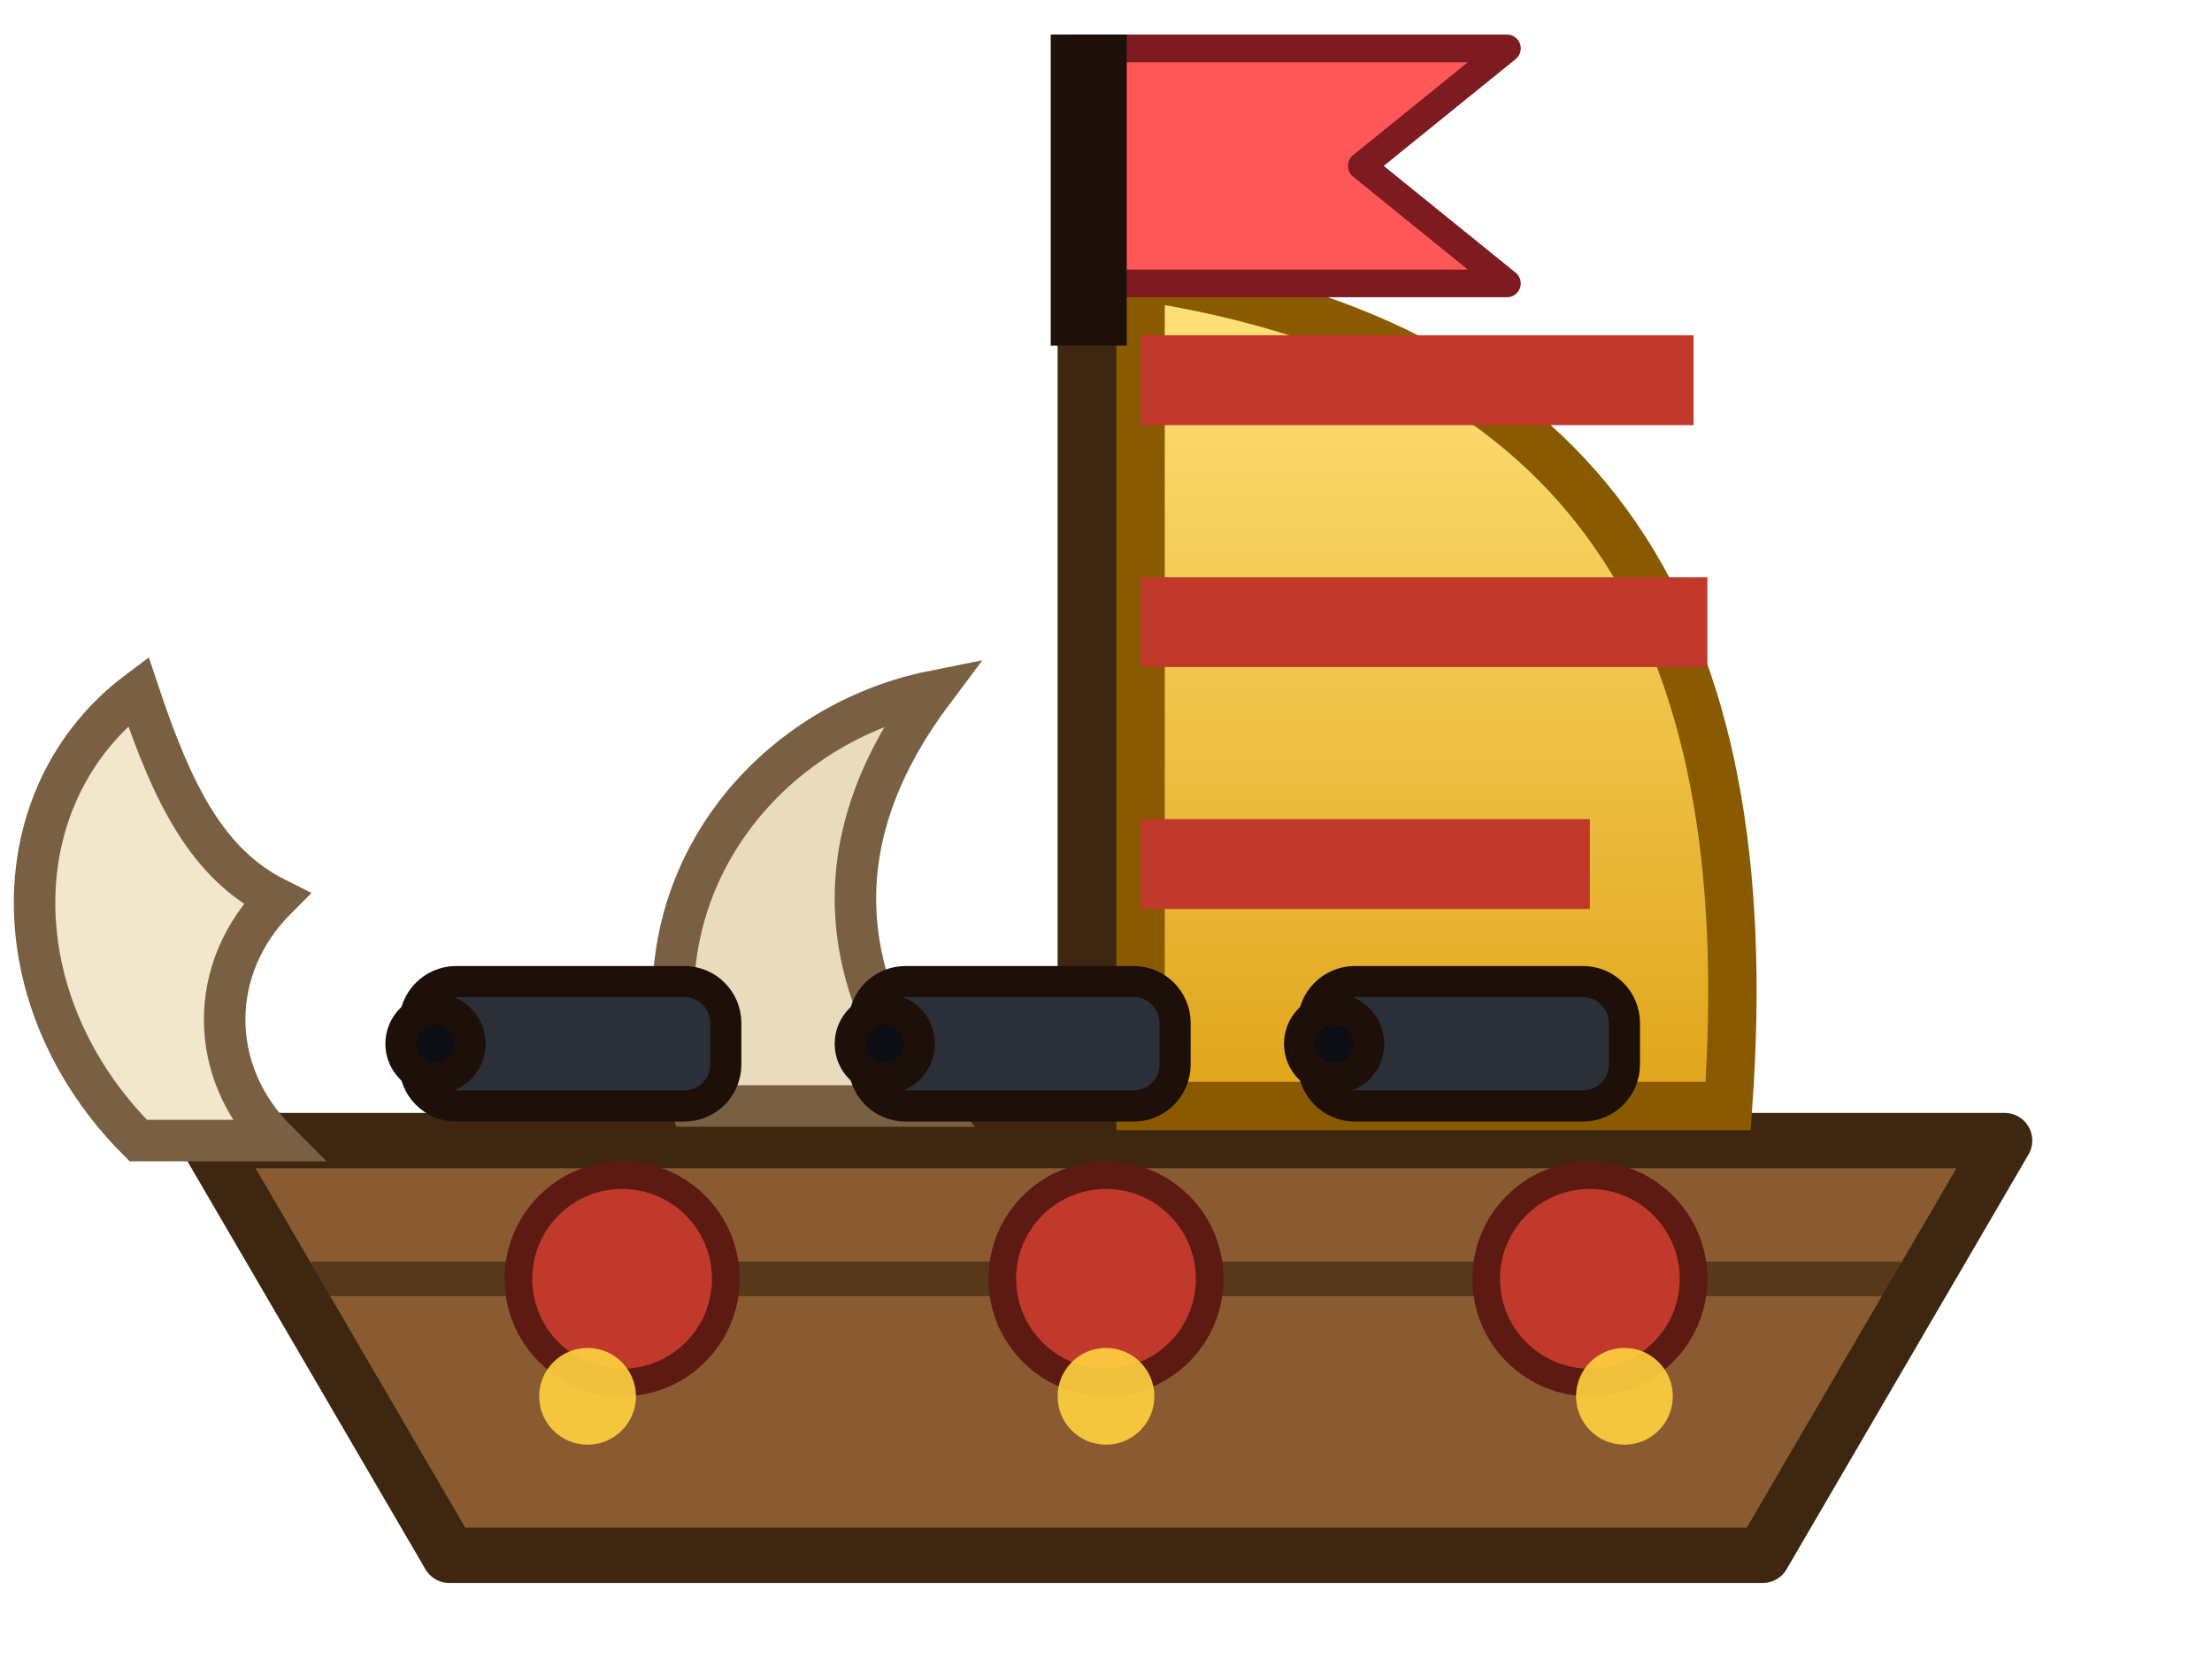
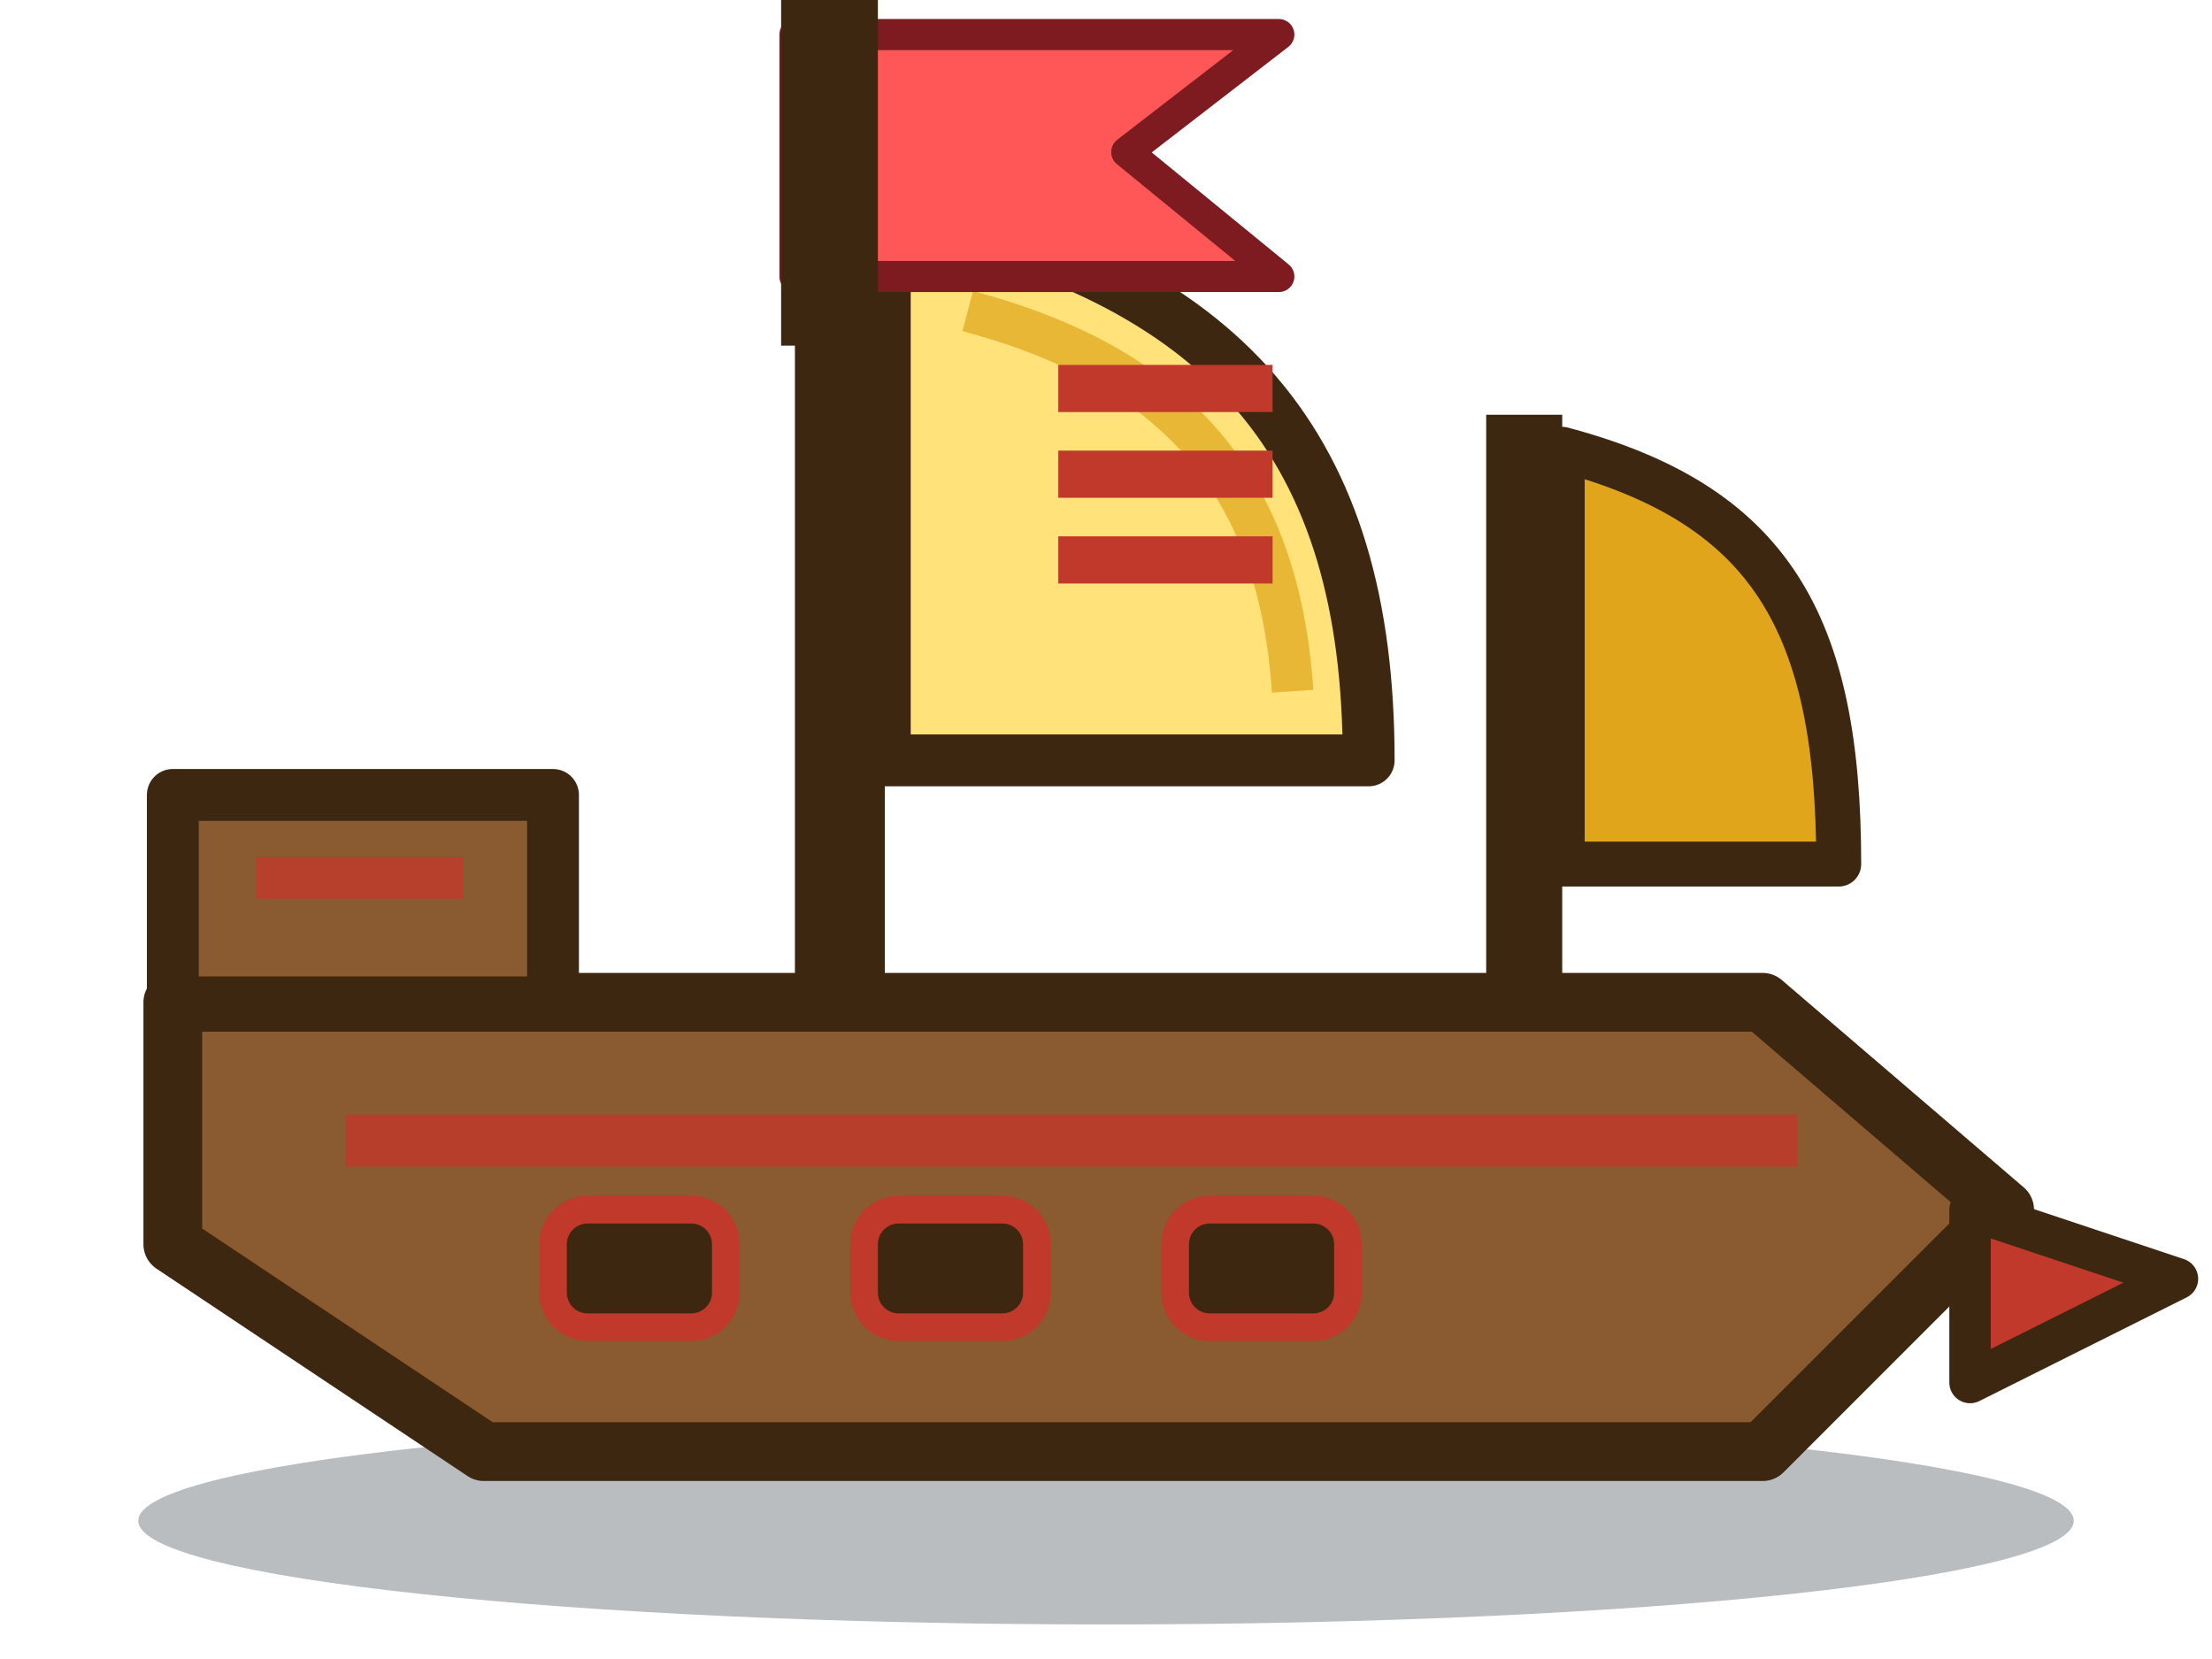
<svg xmlns="http://www.w3.org/2000/svg" viewBox="0 0 64 48" width="256" height="192">
-   <defs>
-     <linearGradient id="s" x1="0" y1="0" x2="0" y2="1">
-       <stop offset="0" stop-color="#ffe27a" />
-       <stop offset="1" stop-color="#e0a51a" />
-     </linearGradient>
-   </defs>
-   <path d="M6 33h52l-7 12H13z" fill="#8a5a30" stroke="#3d2710" stroke-width="1.6" stroke-linejoin="round" />
-   <path d="M9 37h46" stroke="#3d2710" stroke-width="1" opacity=".65" />
-   <g fill="#c0392b" stroke="#5c1a12" stroke-width=".8">
-     <circle cx="18" cy="37" r="3" />
-     <circle cx="32" cy="37" r="3" />
-     <circle cx="46" cy="37" r="3" />
+   <ellipse cx="32" cy="44" rx="28" ry="3" fill="#04121c" opacity=".28" />
+   <path d="M5 29h46l7 6-7 7H14l-9-6z" fill="#8a5a30" stroke="#3d2710" stroke-width="1.7" stroke-linejoin="round" />
+   <path d="M10 33h42" stroke="#c0392b" stroke-width="1.5" opacity=".85" />
+   <path d="M5 29v-6h11v6z" fill="#8a5a30" stroke="#3d2710" stroke-width="1.5" stroke-linejoin="round" />
+   <path d="M7.4 25.4h6" stroke="#c0392b" stroke-width="1.2" opacity=".8" />
+   <g fill="#3d2710" stroke="#c0392b" stroke-width=".8">
+     <rect x="16" y="35" width="5" height="3.4" rx="1" />
+     <rect x="25" y="35" width="5" height="3.4" rx="1" />
+     <rect x="34" y="35" width="5" height="3.4" rx="1" />
  </g>
-   <rect x="30.6" y="6" width="2.6" height="27" fill="#3d2710" />
-   <path d="M33 8c13 2 18 10 17 24H33z" fill="url(#s)" stroke="#8a5a00" stroke-width="1.4" />
-   <path d="M33 11h16M33 18h16.4M33 25h13" stroke="#c0392b" stroke-width="2.6" />
-   <path d="M20 32c-2-6 2-11 7-12-3 4-3 8 0 12z" fill="#e8dcbc" stroke="#7a6042" stroke-width="1.2" />
-   <path d="M4 33c-4-4-4-10 0-13 1 3 2 5 4 6-2 2-2 5 0 7z" fill="#f2e6cc" stroke="#7a6042" stroke-width="1.2" />
-   <g stroke="#1c1008" stroke-width=".9" stroke-linejoin="round">
-     <g fill="#2b2f38">
-       <rect x="12" y="28.4" width="9" height="3.6" rx="1.2" />
-       <rect x="25" y="28.4" width="9" height="3.6" rx="1.2" />
-       <rect x="38" y="28.4" width="9" height="3.6" rx="1.2" />
-     </g>
-     <g fill="#0c0e13">
-       <circle cx="12.6" cy="30.2" r="1" />
-       <circle cx="25.6" cy="30.2" r="1" />
-       <circle cx="38.6" cy="30.2" r="1" />
-     </g>
-     <path d="M31 1.4h12.6l-4.2 3.4 4.2 3.4H31z" fill="#ff5757" stroke="#7d1b20" stroke-width=".8" />
-     <path d="M30.4 1h2.2v9h-2.2z" fill="#1c1008" stroke="none" />
-     <g fill="#ffd23f" stroke="none" opacity=".9">
-       <circle cx="17" cy="40.4" r="1.4" />
-       <circle cx="32" cy="40.4" r="1.4" />
-       <circle cx="47" cy="40.4" r="1.4" />
-     </g>
+   <path d="M57 35l6 2-6 3z" fill="#c0392b" stroke="#3d2710" stroke-width="1.2" stroke-linejoin="round" />
+   <rect x="23" y="4" width="2.6" height="25" fill="#3d2710" />
+   <path d="M25.6 6c10 2 14 7 14 16h-14z" fill="#ffe27a" stroke="#3d2710" stroke-width="1.5" stroke-linejoin="round" />
+   <path d="M28 9c6 1.6 9 5 9.4 11" stroke="#e0a51a" stroke-width="1.2" fill="none" opacity=".7" />
+   <g transform="translate(30 10) scale(.62)">
+     <path d="M1 2h10M1 6h10M1 10h10" stroke="#c0392b" stroke-width="2.2" />
  </g>
+   <rect x="43" y="12" width="2.2" height="17" fill="#3d2710" />
+   <path d="M45.2 13c6 1.6 8 5 8 12h-8z" fill="#e0a51a" stroke="#3d2710" stroke-width="1.3" stroke-linejoin="round" />
+   <path d="M23 1h14l-4.4 3.4L37 8H23z" fill="#ff5757" stroke="#7d1b20" stroke-width=".9" stroke-linejoin="round" />
+   <path d="M22.6 0h2.8v10h-2.8z" fill="#3d2710" />
</svg>
